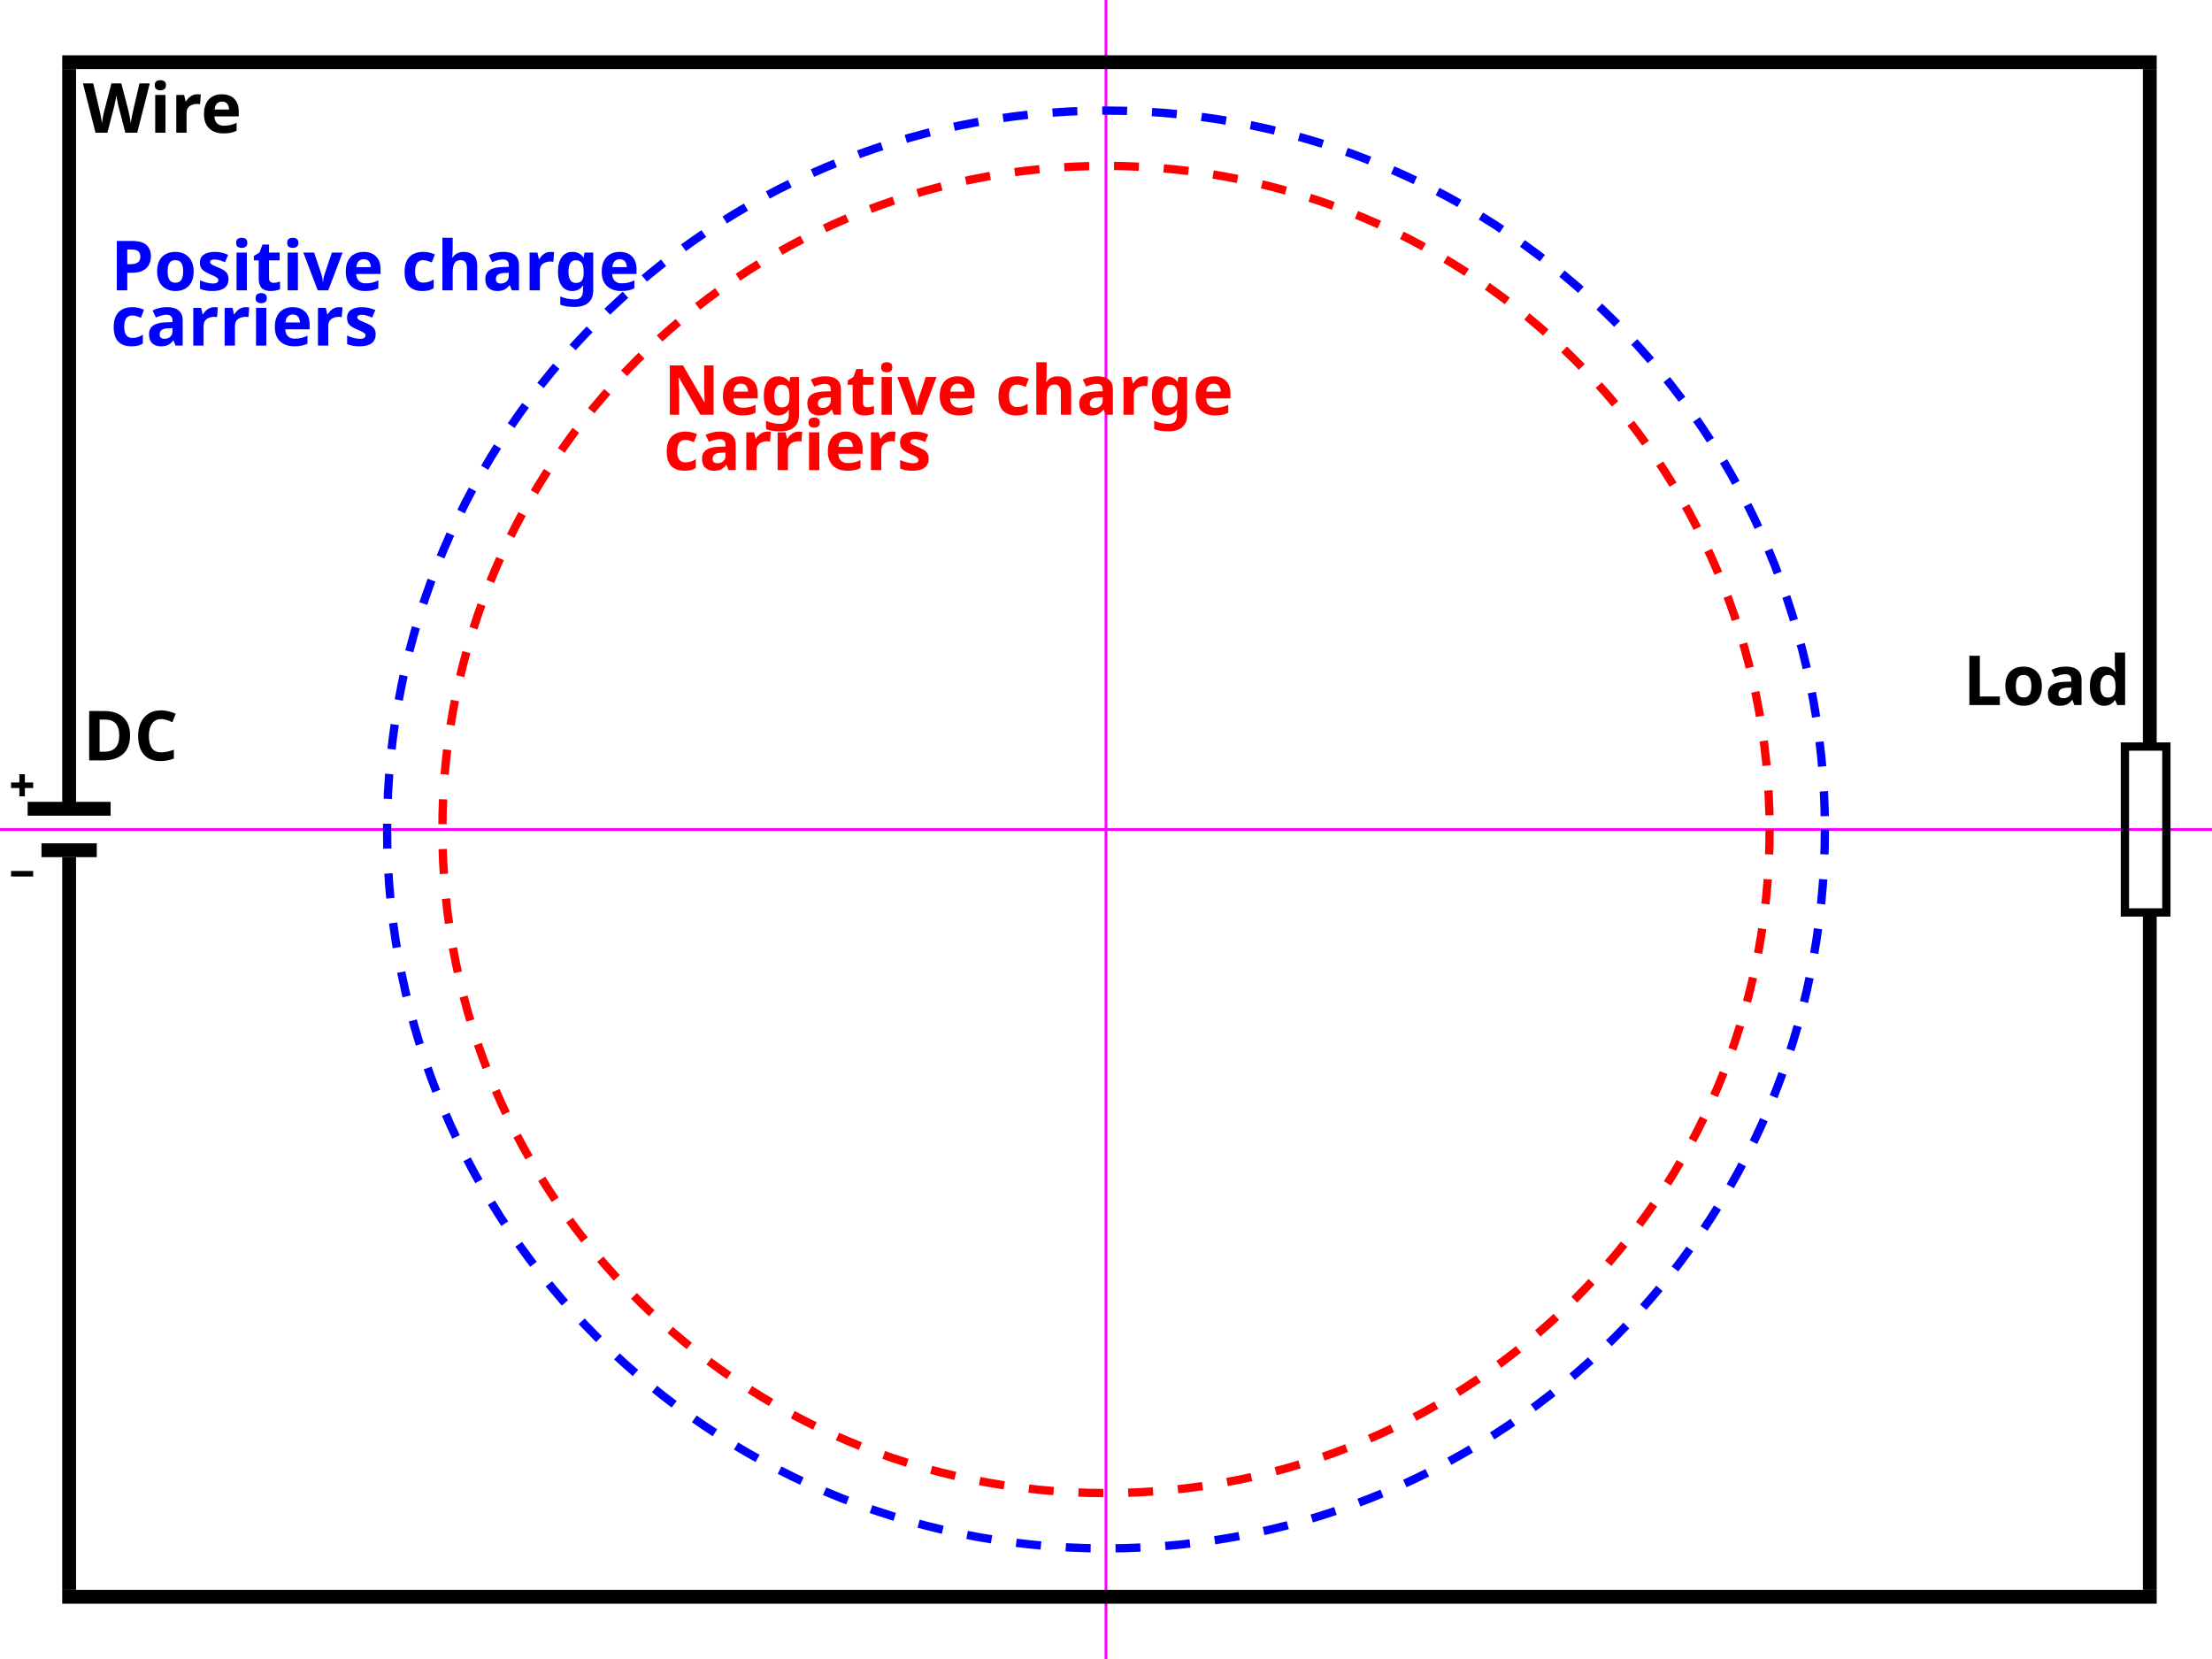
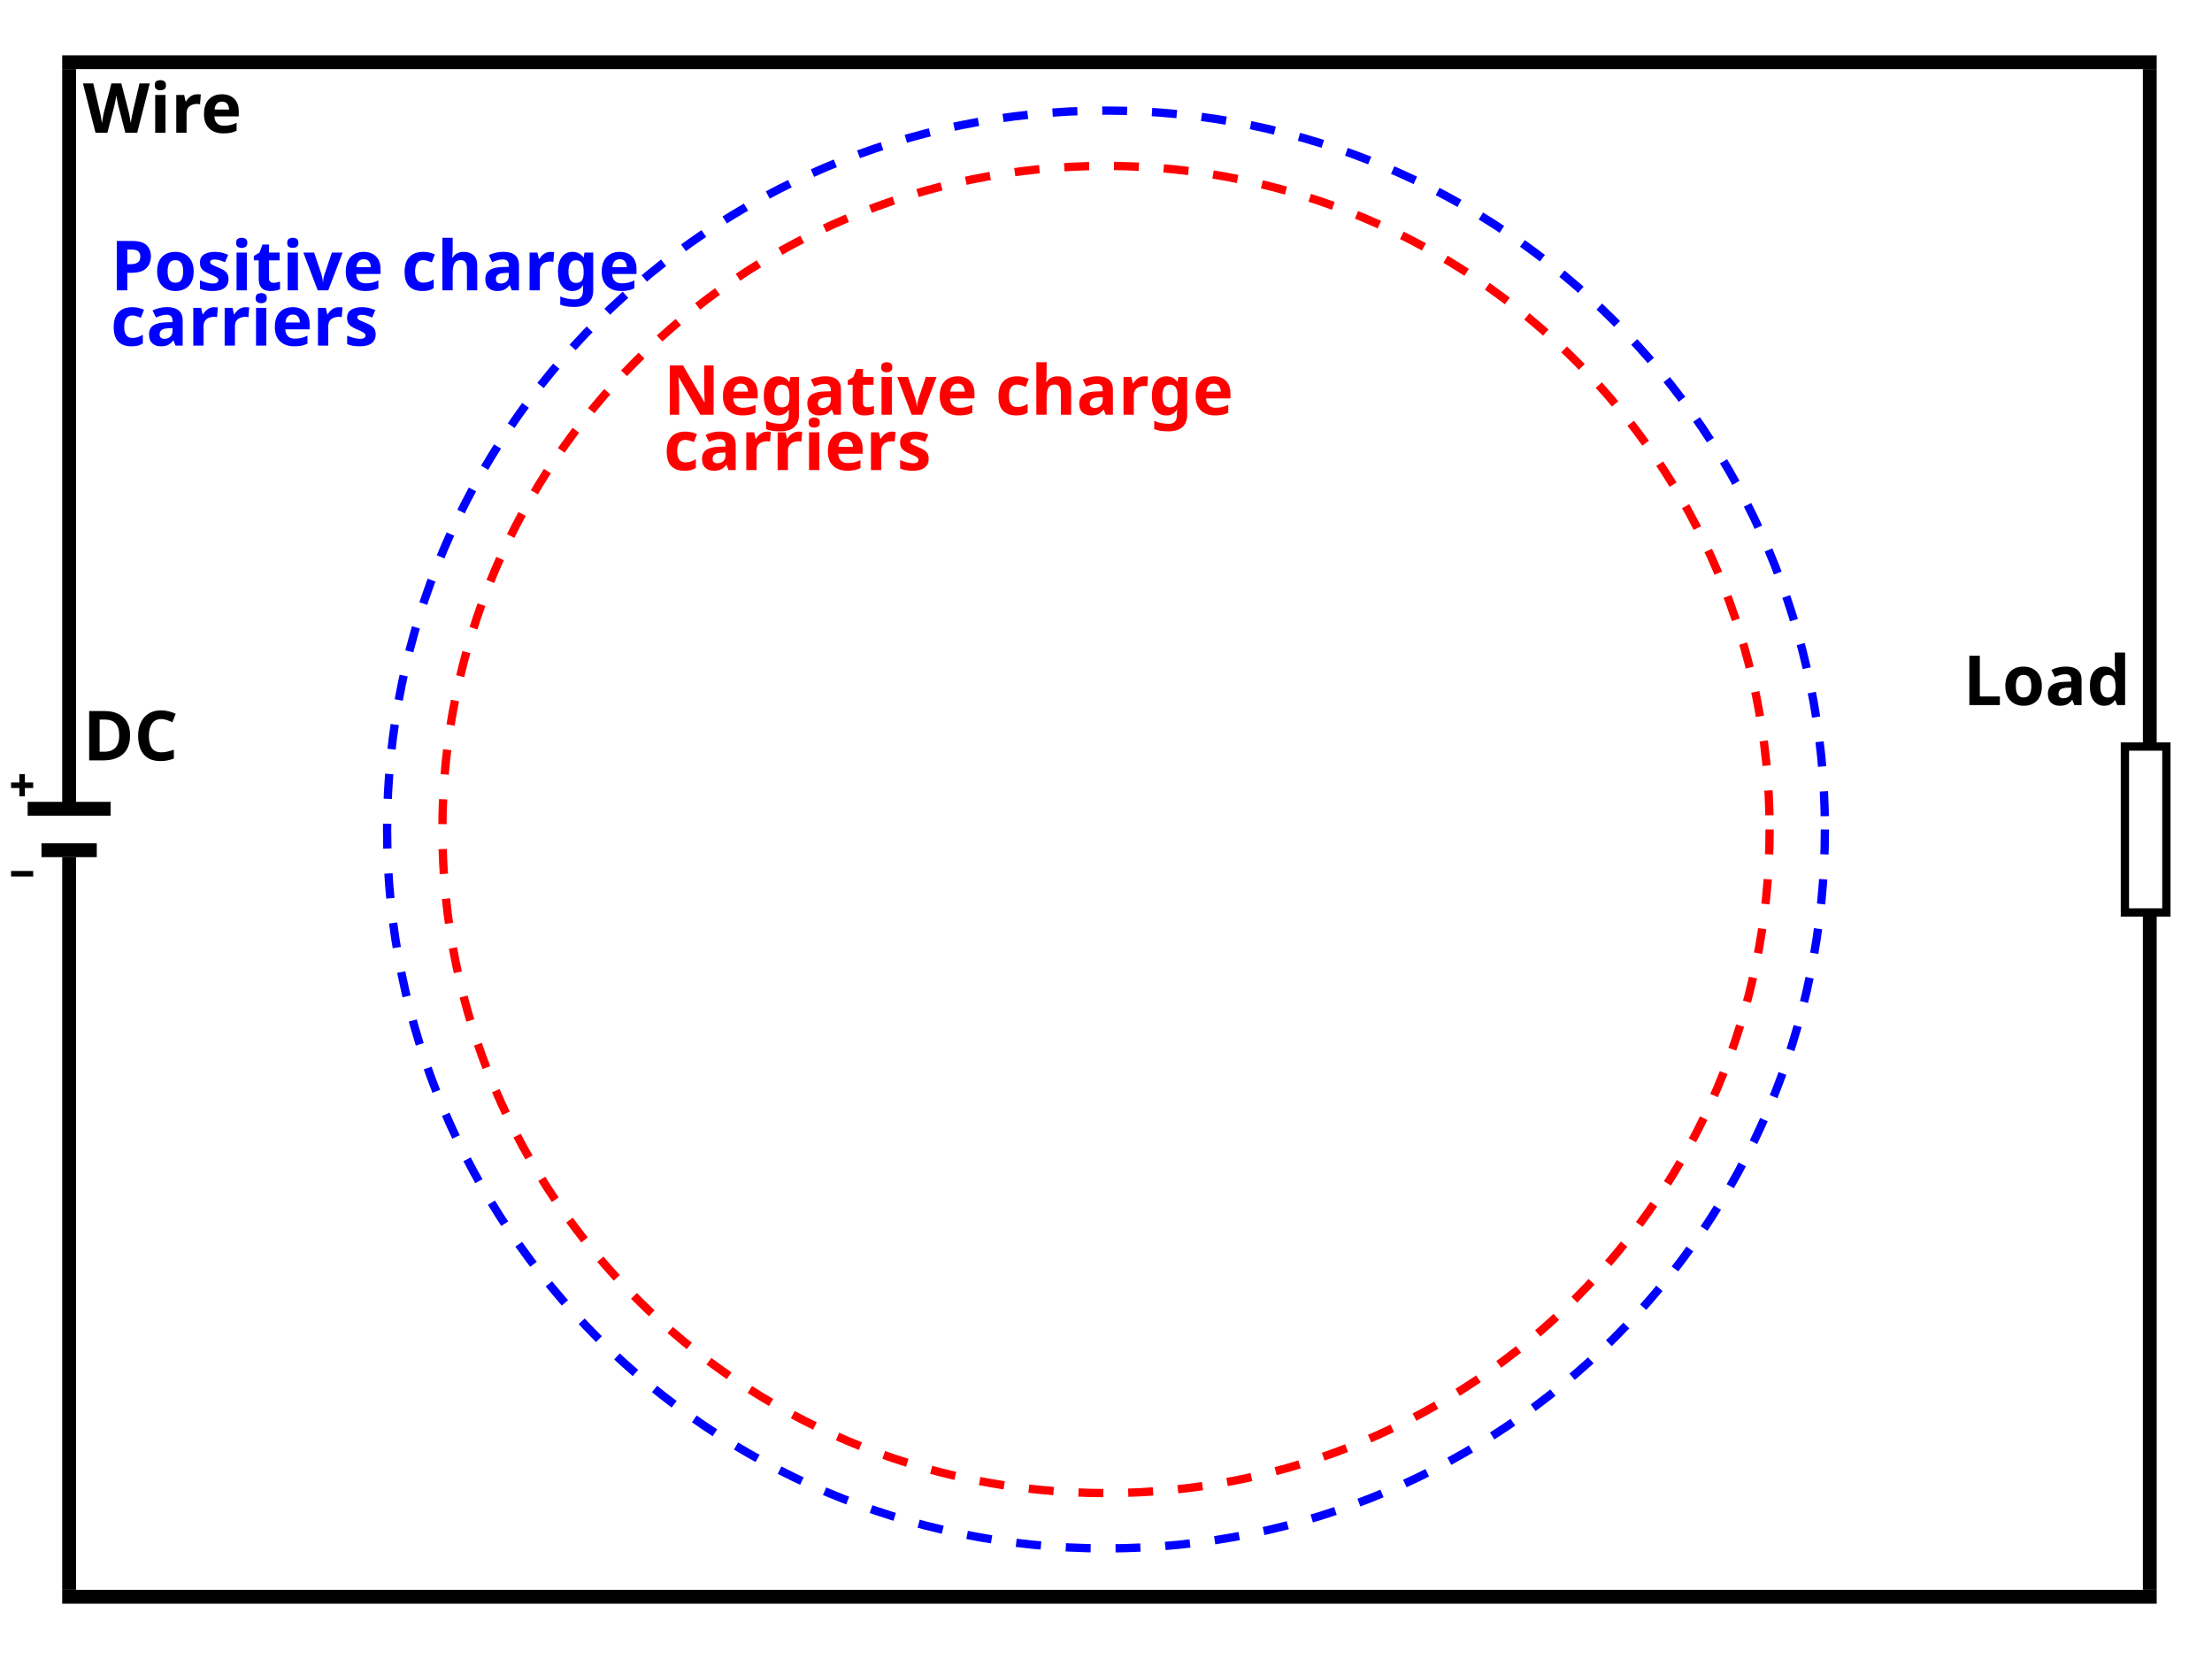
<svg xmlns="http://www.w3.org/2000/svg" id="svg1" version="1.1" viewBox="0 0 800 600" preserveAspectRatio="xMidYMid" fill-rule="evenodd" width="800" height="600">
  <g id="page1" transform="matrix(1.43537,0,0,1.368655,-15.83665,-11.89848)">
    <g id="layer1" transform="matrix(0.6966847,0,0,0.7306442,11.03315,8.693558)" style="display:inline">
      <rect id="white_background" x="0" y="0" width="800" height="600" fill="white">
            </rect>
-       <path id="horiz guide" d="M 0,300 H 800" style="fill:none;fill-opacity:1;stroke:#ff00ff;stroke-width:1;stroke-opacity:1">
-             </path>
-       <path id="vert guide" d="M 400,0 V 600" style="fill:none;fill-opacity:1;stroke:#ff00ff;stroke-width:1;stroke-opacity:1">
-             </path>
    </g>
    <g id="layer2" transform="matrix(0.6966847,0,0,0.7306442,11.03315,8.693558)" style="display:inline">
      <g id="wire">
        <text id="wire_text" x="30" y="48" font-family="Ubuntu" font-size="25" font-weight="bold" fill="#000000">
          <tspan>Wire</tspan>
        </text>
        <path id="wire_horiz_top" d="M 22.5,22.5 H 780.0" style="fill:none;fill-opacity:1;stroke:#000000;stroke-width:5;stroke-miterlimit:4;stroke-dasharray:none;stroke-dashoffset:0;stroke-opacity:1">
                </path>
        <path id="wire_horiz_bottom" d="M 22.5,577.5 H 780.0" style="fill:none;fill-opacity:1;stroke:#000000;stroke-width:5;stroke-miterlimit:4;stroke-dasharray:none;stroke-dashoffset:0;stroke-opacity:1">
                </path>
        <path id="wire_vert_left_top" d="M 25.0,25.0 V 290.5" style="fill:#000080;fill-opacity:1;stroke:#000000;stroke-width:5;stroke-dasharray:none;stroke-dashoffset:0;stroke-opacity:1">
                </path>
        <path id="wire_vert_left_bottom" d="M 25.0,310.0 V 575.0" style="fill:none;fill-opacity:1;stroke:#000000;stroke-width:5;stroke-dasharray:none;stroke-dashoffset:0;stroke-opacity:1">
                </path>
        <path id="wire_vert_right_top" d="M 777.5,25.0 V 270.0" style="fill:none;fill-opacity:1;stroke:#000000;stroke-width:5;stroke-miterlimit:4;stroke-dasharray:none;stroke-dashoffset:0;stroke-opacity:1">
                </path>
        <path id="wire_vert_right_bottom" d="M 777.5,330.0 V 575.0" style="display:inline;fill:none;fill-opacity:1;stroke:#000000;stroke-width:5;stroke-miterlimit:4;stroke-dasharray:none;stroke-dashoffset:0;stroke-opacity:1">
                </path>
      </g>
      <g id="load">
        <text id="load_text" x="710" y="255" font-family="Ubuntu" font-size="25" font-weight="bold" fill="#000000">
          <tspan>Load</tspan>
        </text>
        <rect id="load_rect" x="768.5" y="270.0" width="15" height="60" style="fill:none;stroke:#000000;stroke-width:3;stroke-dasharray:none;stroke-opacity:1">
                </rect>
      </g>
      <g id="power_source_dc">
        <text id="power_source_text" x="30" y="275" font-family="Ubuntu" font-size="25" font-weight="bold" fill="#000000">
          <tspan>DC</tspan>
        </text>
        <path id="cathode" d="M 10.0,292.5 H 40.0" style="fill:none;fill-opacity:1;stroke:#000000;stroke-width:5;stroke-dasharray:none;stroke-dashoffset:0;stroke-opacity:1">
                </path>
        <path id="anode" d="M 15.0,307.5 H 35.0" style="fill:none;fill-opacity:1;stroke:#000000;stroke-width:5;stroke-dasharray:none;stroke-dashoffset:0;stroke-opacity:1">
                </path>
        <path id="plus_horiz" d="M 4.0,284.0 H 12.0" style="fill:#000080;fill-opacity:1;stroke:#000000;stroke-width:2;stroke-dasharray:none;stroke-dashoffset:0;stroke-opacity:1">
                </path>
        <path id="plus_vert" d="M 8.0,280.0 V 288.0" style="fill:#000080;fill-opacity:1;stroke:#000000;stroke-width:2;stroke-dasharray:none;stroke-dashoffset:0;stroke-opacity:1">
                </path>
        <path id="minus" d="M 4.0,316.0 H 12.0" style="fill:#000080;fill-opacity:1;stroke:#000000;stroke-width:2;stroke-dasharray:none;stroke-dashoffset:0;stroke-opacity:1">
                </path>
      </g>
    </g>
    <g id="layer3" transform="matrix(0.6966847,0,0,0.7306442,11.03315,8.693558)" style="display:inline">
      <text id="neg_charge_carriers_text" font-family="Ubuntu" font-size="25" font-weight="bold" fill="#ff0000">
        <tspan x="240" y="150">Negative charge
</tspan>
        <tspan x="240" y="170">carriers</tspan>
      </text>
      <circle id="neg_charge_carriers_circle" cx="400px" cy="300px" r="240px" style="fill:none;stroke:#ff0000;stroke-opacity:1;stroke-width:3;stroke-dasharray:9, 9;stroke-dashoffset:0">
        <animateTransform id="neg_charge_carriers_circle_rotate_ccw" attributeName="transform" attributeType="XML" type="rotate" from="360 400.0 300.0" to="0 400.0 300.0" begin="0s" dur="20s" repeatCount="indefinite">
                </animateTransform>
      </circle>
    </g>
    <g id="layer4" transform="matrix(0.6966847,0,0,0.7306442,11.03315,8.693558)" style="display:inline">
      <text id="pos_charge_carries_text" font-family="Ubuntu" font-size="25" font-weight="bold" fill="#0000ff">
        <tspan x="40" y="105">Positive charge
</tspan>
        <tspan x="40" y="125">carriers</tspan>
      </text>
      <circle id="pos_charge_carries_circle" cx="400px" cy="300px" r="260px" style="fill:none;stroke:#0000ff;stroke-opacity:1;stroke-width:3;stroke-dasharray:9, 9;stroke-dashoffset:0">
        <animateTransform id="pos_charge_carries_rotate_cw" attributeName="transform" attributeType="XML" type="rotate" from="0 400.0 300.0" to="360 400.0 300.0" begin="0s" dur="20s" repeatCount="indefinite">
                </animateTransform>
      </circle>
    </g>
  </g>
</svg>
